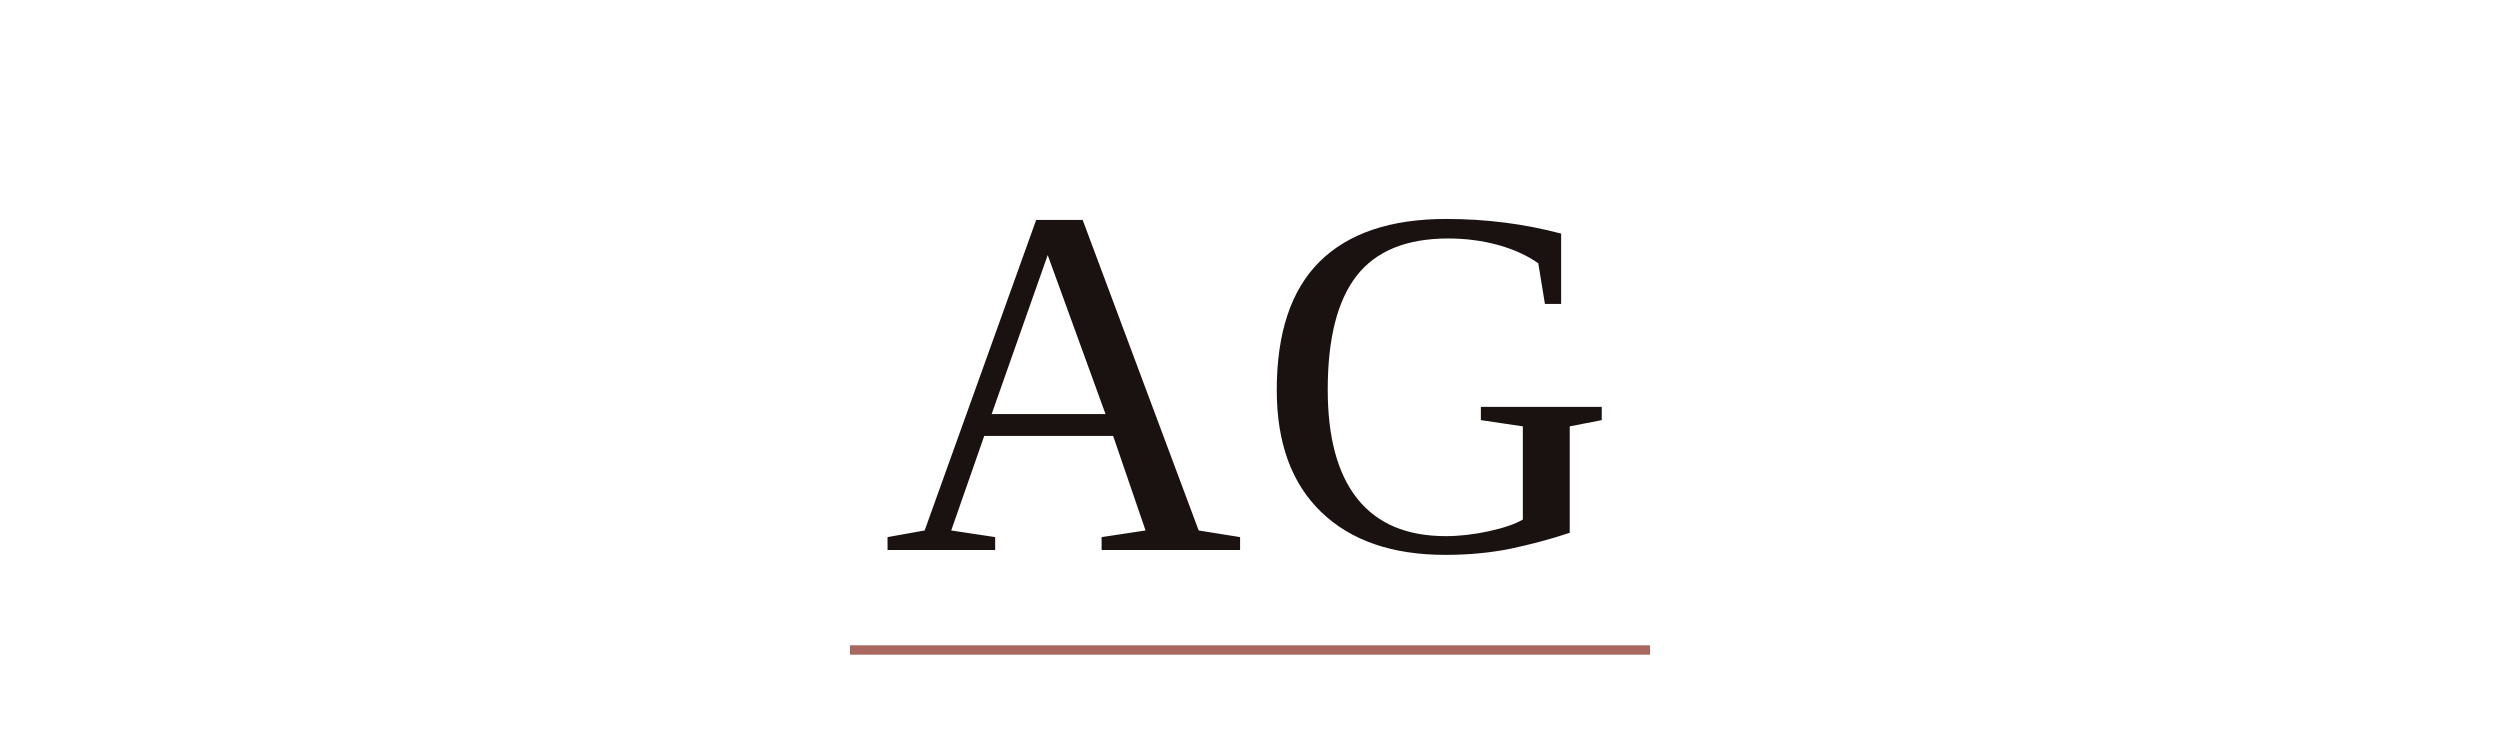
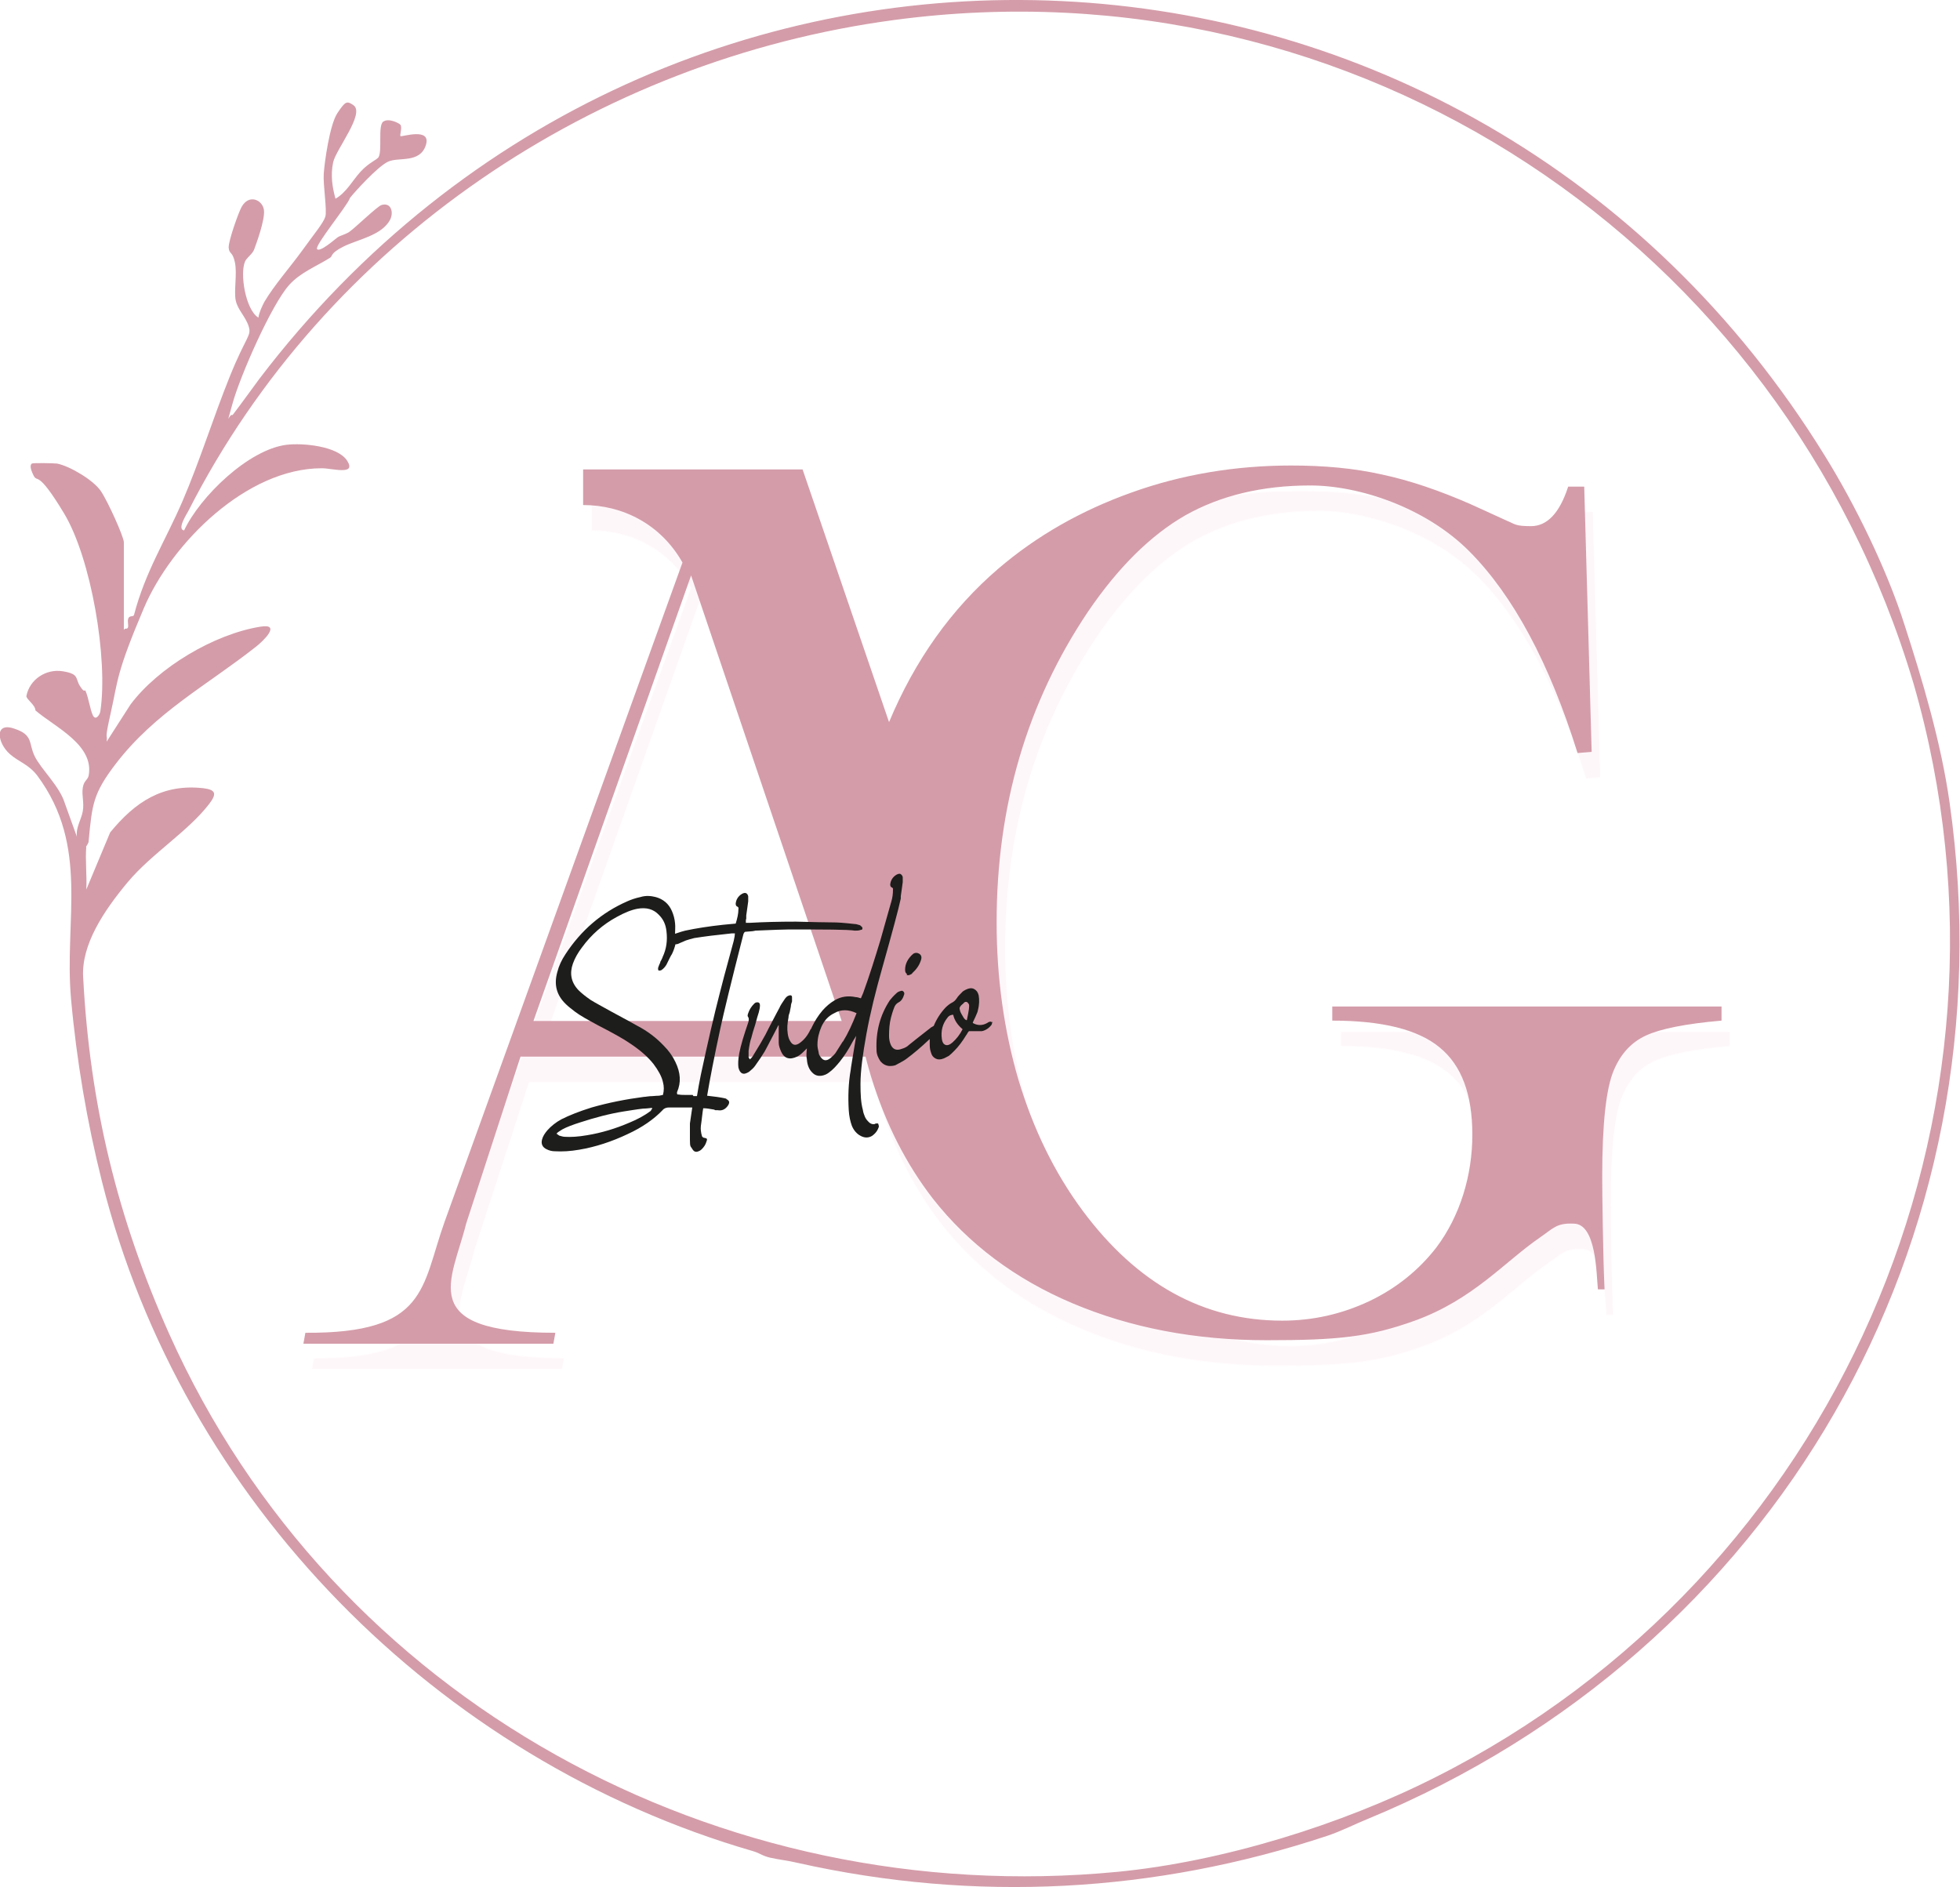
- <svg xmlns="http://www.w3.org/2000/svg" viewBox="0 0 200 60">
-   <text x="100" y="44" text-anchor="middle" font-family="Georgia,'Times New Roman',serif" font-size="40" fill="#1a1210" letter-spacing="1">AG</text>
-   <line x1="68" y1="52" x2="132" y2="52" stroke="#a86860" stroke-width="0.75" />
+ <svg xmlns="http://www.w3.org/2000/svg" id="Layer_2" width="176.7mm" height="170.1mm" viewBox="0 0 500.9 482.3">
+   <defs>
+     <filter id="drop-shadow-1" x="77.4" y="119" width="364.7" height="230.9" filterUnits="userSpaceOnUse">
+       <feOffset dx="2.2" dy="6.5" />
+       <feGaussianBlur result="blur" stdDeviation="0" />
+       <feFlood flood-color="#f4b0d0" flood-opacity=".1" />
+       <feComposite in2="blur" operator="in" />
+       <feComposite in="SourceGraphic" />
+     </filter>
+   </defs>
+   <g id="Layer_1-2">
+     <path d="M31.9,160.7c1.4.2.5-1.5.8-2.5s1.3-.4,1.5-1c2.9-11.1,8-18.9,12.4-29.1s7.9-21.5,12.1-31.9,5.6-10.3,4.8-12.8-2.8-4.2-3.3-6.6.4-6.8-.2-9.7-1.5-2.1-1.6-3.8,2.6-9.2,3.3-10.4c1.9-3.4,5.3-1.8,5.7.7s-2.1,9.1-2.5,10.2-1.9,2.1-2.3,3c-1.4,3.1.1,12.4,3.4,14.4.2-1.4.9-2.8,1.5-4,2.6-4.4,6.7-9,9.8-13.3s5.3-6.9,5.8-8.5-.6-8.1-.4-11,1.5-12.5,3.5-15.5,2.4-3.2,4.1-2c3,2.1-4.5,11.3-5.2,14.6s-.2,6.4.6,9.3c2.8-1.6,4.3-4.6,6.4-6.9s4.1-3,4.6-3.7c1-1.7-.2-8.1,1.2-9.1s4.1.4,4.4.8c.5.7-.2,2.6,0,2.9s8-2.4,6.5,2.3-6.9,3-9.6,4.2-8.9,8.1-9.8,9.3c-.5,1.8-9.2,12.3-8.4,13.1s4.5-2.5,5.2-3,1.9-.7,3-1.4c1.7-1.2,7.2-6.6,8.3-6.9,2.4-.7,3.1,1.8,2.2,3.7-2.1,4.1-8.3,5.1-11.9,6.9s-2.7,2.4-3.5,2.9c-3.3,2.1-7.5,3.7-10.4,6.9-4.6,5.1-12.6,23.4-14.5,30.3s-.9,2.5,0,3c2.3-3,4.5-6.1,6.8-9.2C170.3-39.9,375.7-30.5,466.4,116.5c7.7,12.4,15.9,29.1,20.4,43.3,4.5,13.9,9.3,29.9,11.5,45.4,16,112.5-44.9,216.9-148.8,259.8-3,1.2-6.7,3.1-10.3,4.3-44,14.6-89.9,17.1-135.4,6.9-2.5-.6-4.7-.8-6.9-1.3s-2.5-1.1-4.5-1.7c-80.7-23.4-145.9-89.5-166.4-171.2-3.8-15.1-6.5-31-7.9-46.7-1.8-20.1,4.8-38.9-8.6-57-2.2-2.9-4.7-3.5-7-5.5-3.3-2.9-4.1-8.4,1.2-6.5,4.8,1.6,3.5,3.7,5.1,7s6.4,7.7,7.7,12l3.1,8.6c-.3-2.4,1.1-4.3,1.5-6.5s-.3-4.1,0-6,1.2-1.9,1.5-3.1c1.5-7.9-8.6-12.4-13.6-16.7,0-1.4-2.5-3-2.3-3.7.8-4.2,5-7,9.3-6.3s3.1,1.8,4.4,3.8,1.1.7,1.4,1.2c.8,1.8,1.2,4.9,1.9,6.3s1.8-.2,1.9-1.1c2-13.3-2.3-39-9.3-50.6s-6.7-7.5-7.8-9.7-.7-2.8-.4-3,5.5-.1,6.4,0c3.2.6,9.3,4.2,11.2,7s5.9,11.8,5.9,13.1v22.4ZM22,216.4c-.3,3.5.2,7.4,0,11l6.1-14.6c6.4-7.8,13.4-12.5,23.9-11.3,3.2.4,3.3,1.5,1.5,3.9-5.4,7.1-14.8,12.8-20.9,20.1s-11.9,16-11.4,24.3c1.7,32.6,8.8,61.7,22,91.2,42,93.8,140.7,147.3,242.4,137.5,26.8-2.6,57.2-12,81.3-24.2,102.1-51.4,154-169.2,122.2-279.5C455.6,62.1,346.3-10.6,228.6,5.1,152.2,15.3,83.2,61.7,48.1,130.6c-.4.8-3,4.7-1.1,5,4.1-8.7,16.5-20.7,26.2-21.9,4.1-.5,13.1.3,15.5,4.1s-3.8,1.9-6.5,1.9c-19.2,0-38.4,19.1-45.5,35.8s-6.6,18.5-8.4,26.5-.8,5.2-1.1,7.6l6.1-9.5c7.1-9.5,21.4-18,33.2-19.9,5.5-.9.7,3.7-1.1,5.1-12.4,9.8-25.8,16.8-35.9,30-5.8,7.6-6,10.3-6.9,19.7,0,.7-.7,1.3-.7,1.6Z" fill="#d49ca9" />
+     <path d="M340.5,257.3v3.6c12.8,0,22,2.3,27.5,6.9,5.6,4.6,8.3,12,8.3,22.3s-3.1,20.7-9.2,28.8c-4.5,5.8-10.2,10.4-17.1,13.7-7,3.3-14.4,5-22.3,5-20.1,0-37.1-9.4-51-28.1-7.2-9.7-12.6-20.8-16.4-33.4-3.7-12.6-5.6-26.1-5.6-40.3,0-29.8,7.8-56.3,23.4-79.5,7.7-11.3,16-19.5,24.9-24.6,8.9-5,19.5-7.6,31.9-7.6s29.5,5.6,40.7,16.9c11.2,11.3,20.4,28.5,27.6,51.5l3.6-.3-1.9-67.8h-4.1c-2.2,6.8-5.4,10.1-9.5,10.1s-4-.5-6.2-1.4l-9.2-4.2c-8-3.5-15.6-6.1-22.7-7.6-7.1-1.6-14.8-2.3-23.2-2.3-14.3,0-28,2.3-40.8,6.9-12.9,4.6-24.3,11.1-34.1,19.5-12,10.3-21.3,23.4-27.9,39.2l-22.1-64.6h-56.1v9.1c10,0,19.8,4.8,25.4,14.7l-60.8,168.5c-6,16.8-4.3,28.6-35.6,28.4l-.5,2.8h63.9l.5-2.8c-36.1,0-26.4-13.4-22.8-27.9l13.9-42.7h88.2c.4,1.7.9,3.4,1.4,5.1,3.7,12.1,9,22.4,15.8,31.2,9.1,11.6,21.1,20.6,35.8,26.8,14.7,6.2,31.2,9.4,49.5,9.4s26.2-.8,37.9-5c14.9-5.4,22.9-15,31.9-21.2,3.5-2.4,4.3-3.8,8.7-3.6,5.8,0,5.8,12.8,6.2,16.8h1.7c-.4-7.9-.6-25-.6-28.8,0-13.6,1-22.7,3-27.3,1.8-4.2,4.5-7.1,8.2-8.8,3.7-1.7,10.1-3,19.3-3.8v-3.6h-99.5ZM136.3,261l40.3-113.9,38.5,113.9h-78.8Z" fill="#d49ca9" filter="url(#drop-shadow-1)" />
+     <path d="M186.2,281.1c-.2,0-.5-.1-.8-.3-1.3-.3-2.9-.5-4.7-.7.7-4.2,1.8-9.9,3.4-17.3.8-3.7,2.7-11.6,5.8-23.7.1-.5.3-.8.5-.9,1.6-.1,2.4-.2,2.6-.3,4.7-.2,7.5-.3,8.5-.3,9.3,0,15,0,17,.3.4,0,1,0,1.5-.2.2,0,.4-.1.4-.3,0-.2,0-.4-.2-.5-.2-.2-.4-.4-.5-.4-.6-.2-1-.3-1.4-.3-2.6-.3-4.3-.4-5.1-.4-2.3,0-5.6-.1-9.8-.2-4.3,0-8.2.1-11.7.3h-1.1c0-.2,0-.4,0-.5,0-.2,0-.4.1-.5,0-.1,0-.3,0-.5,0-.2,0-.3,0-.4.2-1.5.4-2.7.5-3.6,0-.4,0-.8,0-1.3-.1-.4-.3-.7-.6-.8-.3-.1-.6,0-1,.2-1,.6-1.5,1.5-1.6,2.5,0,.3.1.6.3.7.3.1.5.3.4.7,0,1.2-.3,2.4-.7,3.7-2.1.2-3.2.3-3.2.3-3.7.4-6.9.9-9.7,1.5-.5.1-1.4.4-2.6.8,0-.9.1-1.8,0-2.7-.1-1.1-.4-2.2-.8-3.1-.8-1.9-2.3-3.1-4.2-3.6-1.2-.3-2.5-.4-3.8,0-1.4.3-2.5.7-3.4,1.1-6.6,2.9-11.8,7.4-15.8,13.5-1,1.5-1.7,3-2.1,4.6-.9,3.2-.2,5.9,2.2,8.2.6.6,1.4,1.2,2.3,1.9,1.3,1,3.3,2.1,5.9,3.5,4.1,2.1,6.7,3.6,8,4.5,2.6,1.7,4.7,3.5,6.2,5.4,1.2,1.6,2.1,3.2,2.4,4.6.3,1.1.3,2.2,0,3.3l-1,.2c-.2,0-.7,0-1.7.1-1,0-1.7.2-2.2.2-4.6.6-9.1,1.5-13.3,2.7-3.2,1-5.7,2-7.7,3-1.5.8-2.7,1.8-3.6,2.8-.7.8-1.2,1.6-1.4,2.4-.3,1.1.1,2,1.2,2.5.6.3,1.3.5,2.1.5,1.9.1,3.9,0,6.2-.4,4.2-.7,8.4-2.1,12.4-4,3.7-1.7,6.7-3.8,8.9-6.1.4-.5,1-.7,1.7-.7,1.9,0,3.3,0,4.2,0,.6,0,1.1,0,1.7,0-.2,1.5-.4,2.8-.6,4.1,0,.8,0,2.3,0,4.2s.2,1.6.6,2.3c.4.7.9.9,1.6.6.3-.1.6-.3.8-.5.6-.6,1-1.2,1.2-1.9.2-.5.2-.7.1-.8,0-.1-.4-.2-.9-.3l-.3-.3c-.3-1-.4-1.9-.3-2.7.3-2,.4-3.5.6-4.5,1,0,1.8.2,2.5.3.2,0,.4.1.6.2.3,0,.5,0,.6,0,1.1.2,2-.2,2.7-1.3.4-.7.3-1.2-.5-1.5ZM166.4,283.9c-1.6,1.2-3.4,2.2-5.6,3.1-3.5,1.5-7.1,2.6-10.8,3.2-2.3.4-4.2.5-5.7.4-.5,0-.9-.2-1.4-.3,0,0-.3-.2-.7-.5.2-.3.7-.6,1.5-1.1,1.1-.6,2.7-1.2,4.6-1.8,3.7-1.2,7.4-2.2,11.2-2.8,1.4-.2,3-.5,4.8-.7,0,0,.8,0,2.3-.2.1.2,0,.4-.3.6ZM177,279.9c-.3,0-.8,0-1.6,0-.8,0-1.4,0-1.9-.1-.3,0-.5,0-.5-.3v-.3c1.1-2.5.9-5-.4-7.7-.7-1.5-1.7-2.9-3-4.2-1.9-2-4.1-3.7-6.8-5.1-.9-.5-3-1.7-6.4-3.5-2.5-1.4-4.4-2.4-5.5-3.1-1.3-.9-2.3-1.7-3.1-2.5-1.9-2-2.3-4.3-1.4-6.8.5-1.4,1.3-2.8,2.3-4.1,2.4-3.3,5.4-5.9,8.9-7.8,2-1.1,3.7-1.8,5.3-2.1,2.3-.4,4.1.1,5.5,1.6,1.1,1.1,1.7,2.4,1.9,4.1.3,2.4,0,4.6-1,6.7,0,.2-.2.4-.3.7-.2.3-.3.5-.3.7-.1.2-.3.6-.5,1.2-.1.3,0,.5,0,.7.2.2.5.1.8,0,.6-.4,1-.9,1.3-1.4.7-1.4,1.1-2.3,1.4-2.7.4-.8.7-1.7.9-2.5.5,0,.9-.2,1.3-.4.5-.2.9-.4,1.4-.6.6-.2,1.3-.4,2.1-.6,2.5-.4,5.7-.8,9.6-1.2,0,0,.3,0,.8,0,0,.4-.1,1-.3,1.9-2.1,7.7-3.3,12.2-3.6,13.5-1.4,5.4-3,12.3-4.8,20.7-.4,1.9-.7,3.7-1,5.5-.3,0-.6,0-.9,0Z" fill="#1d1d1b" />
+     <path d="M223.7,287.3c-.7.2-1.3,0-1.9-.7-.3-.3-.6-.7-.8-1.2-.2-.5-.4-1-.5-1.7-.5-1.8-.6-4-.6-6.6,0-3.4.6-7.7,1.5-12.7,1-5.5,2.4-11.1,4.1-17.1,2.5-8.9,4.1-14.8,4.7-17.6,0-.2,0-.4,0-.6.2-1.5.4-2.7.5-3.6,0-.4,0-.8,0-1.3-.1-.4-.3-.6-.6-.8-.3-.1-.6,0-1,.2-1,.6-1.5,1.5-1.6,2.5,0,.3.1.6.3.7.3.1.5.3.4.7,0,.9-.1,1.9-.4,2.9,0,.1-1,3.4-2.8,9.9-1.4,4.6-2.8,9.1-4.4,13.5,0,0-.2.5-.6,1.4-.6-.2-1-.3-1.3-.3-1.9-.4-3.7-.2-5.4.8-1.2.7-2.2,1.6-3.1,2.6-1.1,1.3-2,2.7-2.8,4.4,0,.2-.2.3-.3.5-.7,1.5-1.6,2.6-2.7,3.4-1.1.8-1.9.6-2.5-.5-.3-.5-.5-1.1-.6-1.9-.2-1.2-.1-2.6.2-4.1,0-.4.1-.8.3-1.3.1-.5.2-1,.3-1.5,0-.5.2-1,.3-1.3,0-.4,0-.7,0-1s0-.4-.2-.5c-.1-.1-.4-.1-.6,0-.4.1-.7.4-1,.8-.7,1-1.2,1.8-1.4,2.3-.4.7-1,1.9-1.8,3.4-.8,1.5-1.4,2.7-1.8,3.5-.7,1.3-1.7,3-3,5.1-.3.6-.7,1-1,1.2l-.3-.5v-1.7c.2-1.4.4-2.5.7-3.3.2-.8.5-1.9,1-3.4.4-1.5.7-2.5.9-3.1.2-.7.3-1.3.3-1.8,0-.3-.1-.6-.3-.7-.2-.1-.5-.1-.8,0-.2.1-.3.2-.4.3-.7.7-1.2,1.5-1.5,2.4-.2.5-.2.8,0,1,.2.3.2.8,0,1.4-1.1,3.2-1.9,5.8-2.3,7.9-.3,1.6-.3,2.8-.2,3.6.2.8.5,1.3,1,1.5.5.2,1,0,1.7-.4.6-.5,1.2-1,1.6-1.6,1-1.4,1.8-2.6,2.4-3.6.1-.2,1.2-2.2,3.2-6.1,0-.1.1-.2.2-.4,0-.1.2-.2.2-.3,0,2.7,0,4.2,0,4.6,0,.7.3,1.5.6,2.2.8,1.8,2.2,2.2,4.1,1.3.6-.3,1.1-.7,1.7-1.3.3-.3.5-.5.8-.8-.1,1-.2,2,0,2.8.1,1.5.6,2.7,1.5,3.5.6.6,1.4.8,2.2.7.7-.1,1.4-.4,1.9-.8,1-.7,1.9-1.7,2.8-2.8,1.2-1.5,2.3-3.2,3.4-5.3,0,0,.3-.5.8-1.3h0c-.9,5.5-1.4,8.4-1.4,8.7-.6,3.4-.7,6.9-.5,10.3.1,1.6.4,2.9.8,4,.5,1.2,1.3,2.1,2.3,2.6,1,.5,1.9.5,2.8,0,.9-.6,1.5-1.4,1.8-2.4,0,0,0-.3-.2-.8-.4,0-.6,0-.7,0ZM215.4,266.2c-.5.8-1.2,1.9-1.9,3-.3.4-.8.9-1.3,1.3-1,.8-1.8.7-2.5-.3-.3-.4-.5-.8-.5-1.2-.2-.8-.3-1.4-.3-1.9,0-1.7.4-3.2,1-4.6.7-1.6,1.8-2.8,3.3-3.5,1.7-1,3.6-1,5.7,0-1.1,2.8-2.2,5.2-3.5,7.3Z" fill="#1d1d1b" />
+     <path d="M231.7,249.2c.3.2.7.1,1.2-.2.1,0,.2-.1.2-.2,1.1-1,1.9-2.1,2.3-3.5.2-.7,0-1.2-.5-1.5-.5-.3-1-.3-1.5,0-1.4,1.2-2.1,2.6-2.1,4.1,0,.6.2.9.5,1.1Z" fill="#1d1d1b" />
+     <path d="M253.7,261.5c0,0-.2-.1-.4-.3-.2-.1-.6,0-1,.3-1.2.7-2.5.7-3.7,0,0-.2.3-.7.7-1.6.4-.9.6-1.4.6-1.6.4-1.5.4-2.8.2-3.9-.2-.8-.6-1.3-1.2-1.6-.6-.3-1.3-.2-2.1.2-.3.2-.6.3-.8.5-.7.7-1.2,1.2-1.5,1.7-.4.6-.8.9-1.2,1.1-.6.3-1.2.8-1.7,1.3-1.3,1.4-2.3,3-3,4.7,0,0,0,0-.1,0-.3.2-.4.3-.5.3-3.2,2.5-5.1,4-5.7,4.5-.5.5-1.1.8-1.8,1-1.5.6-2.5.1-3-1.4-.2-.6-.3-1.2-.3-1.9,0-1.6.1-3.2.5-4.7.2-.7.4-1.5.8-2.5.2-.6.6-1.1,1.2-1.4.6-.3,1.1-1,1.4-2.1,0-.2,0-.4-.2-.6-.2-.2-.4-.3-.6-.2-.5.1-.9.3-1.1.5-.8.7-1.4,1.4-1.8,1.9-2.5,3.8-3.6,8-3.4,12.7,0,1.1.4,2,1,2.9.6.7,1.3,1.1,2.2,1.2.7,0,1.4,0,2-.4,1.1-.6,1.9-1,2.4-1.4,1.9-1.4,3.9-3.1,6-5.1,0,.4,0,.7,0,1.1,0,.7,0,1.5.3,2.3.2.8.6,1.3,1.2,1.6.6.3,1.2.3,2,0,.4-.2.9-.4,1.4-.7.4-.3.9-.8,1.4-1.3,1-1,2-2.3,3.1-4.1,0,0,.1-.1.2-.3,0-.1.1-.2.2-.3,0-.1.2-.2.2-.3h3.3c.6-.1,1.2-.4,1.7-.8.7-.6,1-1,.9-1.3,0-.2,0-.4,0-.4ZM243.4,266.5c-.7.6-1.3.8-1.8.6-.5-.2-.8-.7-.9-1.5-.3-2.1.2-3.9,1.4-5.4.4-.6,1-.8,1.5-.8.3,1.4,1.1,2.6,2.4,3.7-.7,1.4-1.6,2.5-2.6,3.4ZM247.1,260.8c-.3,0-.7-.3-1.1-1.1-.5-.8-.7-1.3-.7-1.6-.2-.4,0-.9.9-1.6.3-.4.6-.5,1-.3.1.1.3.3.4.5.2.4,0,1.7-.5,4Z" fill="#1d1d1b" />
+   </g>
</svg>
